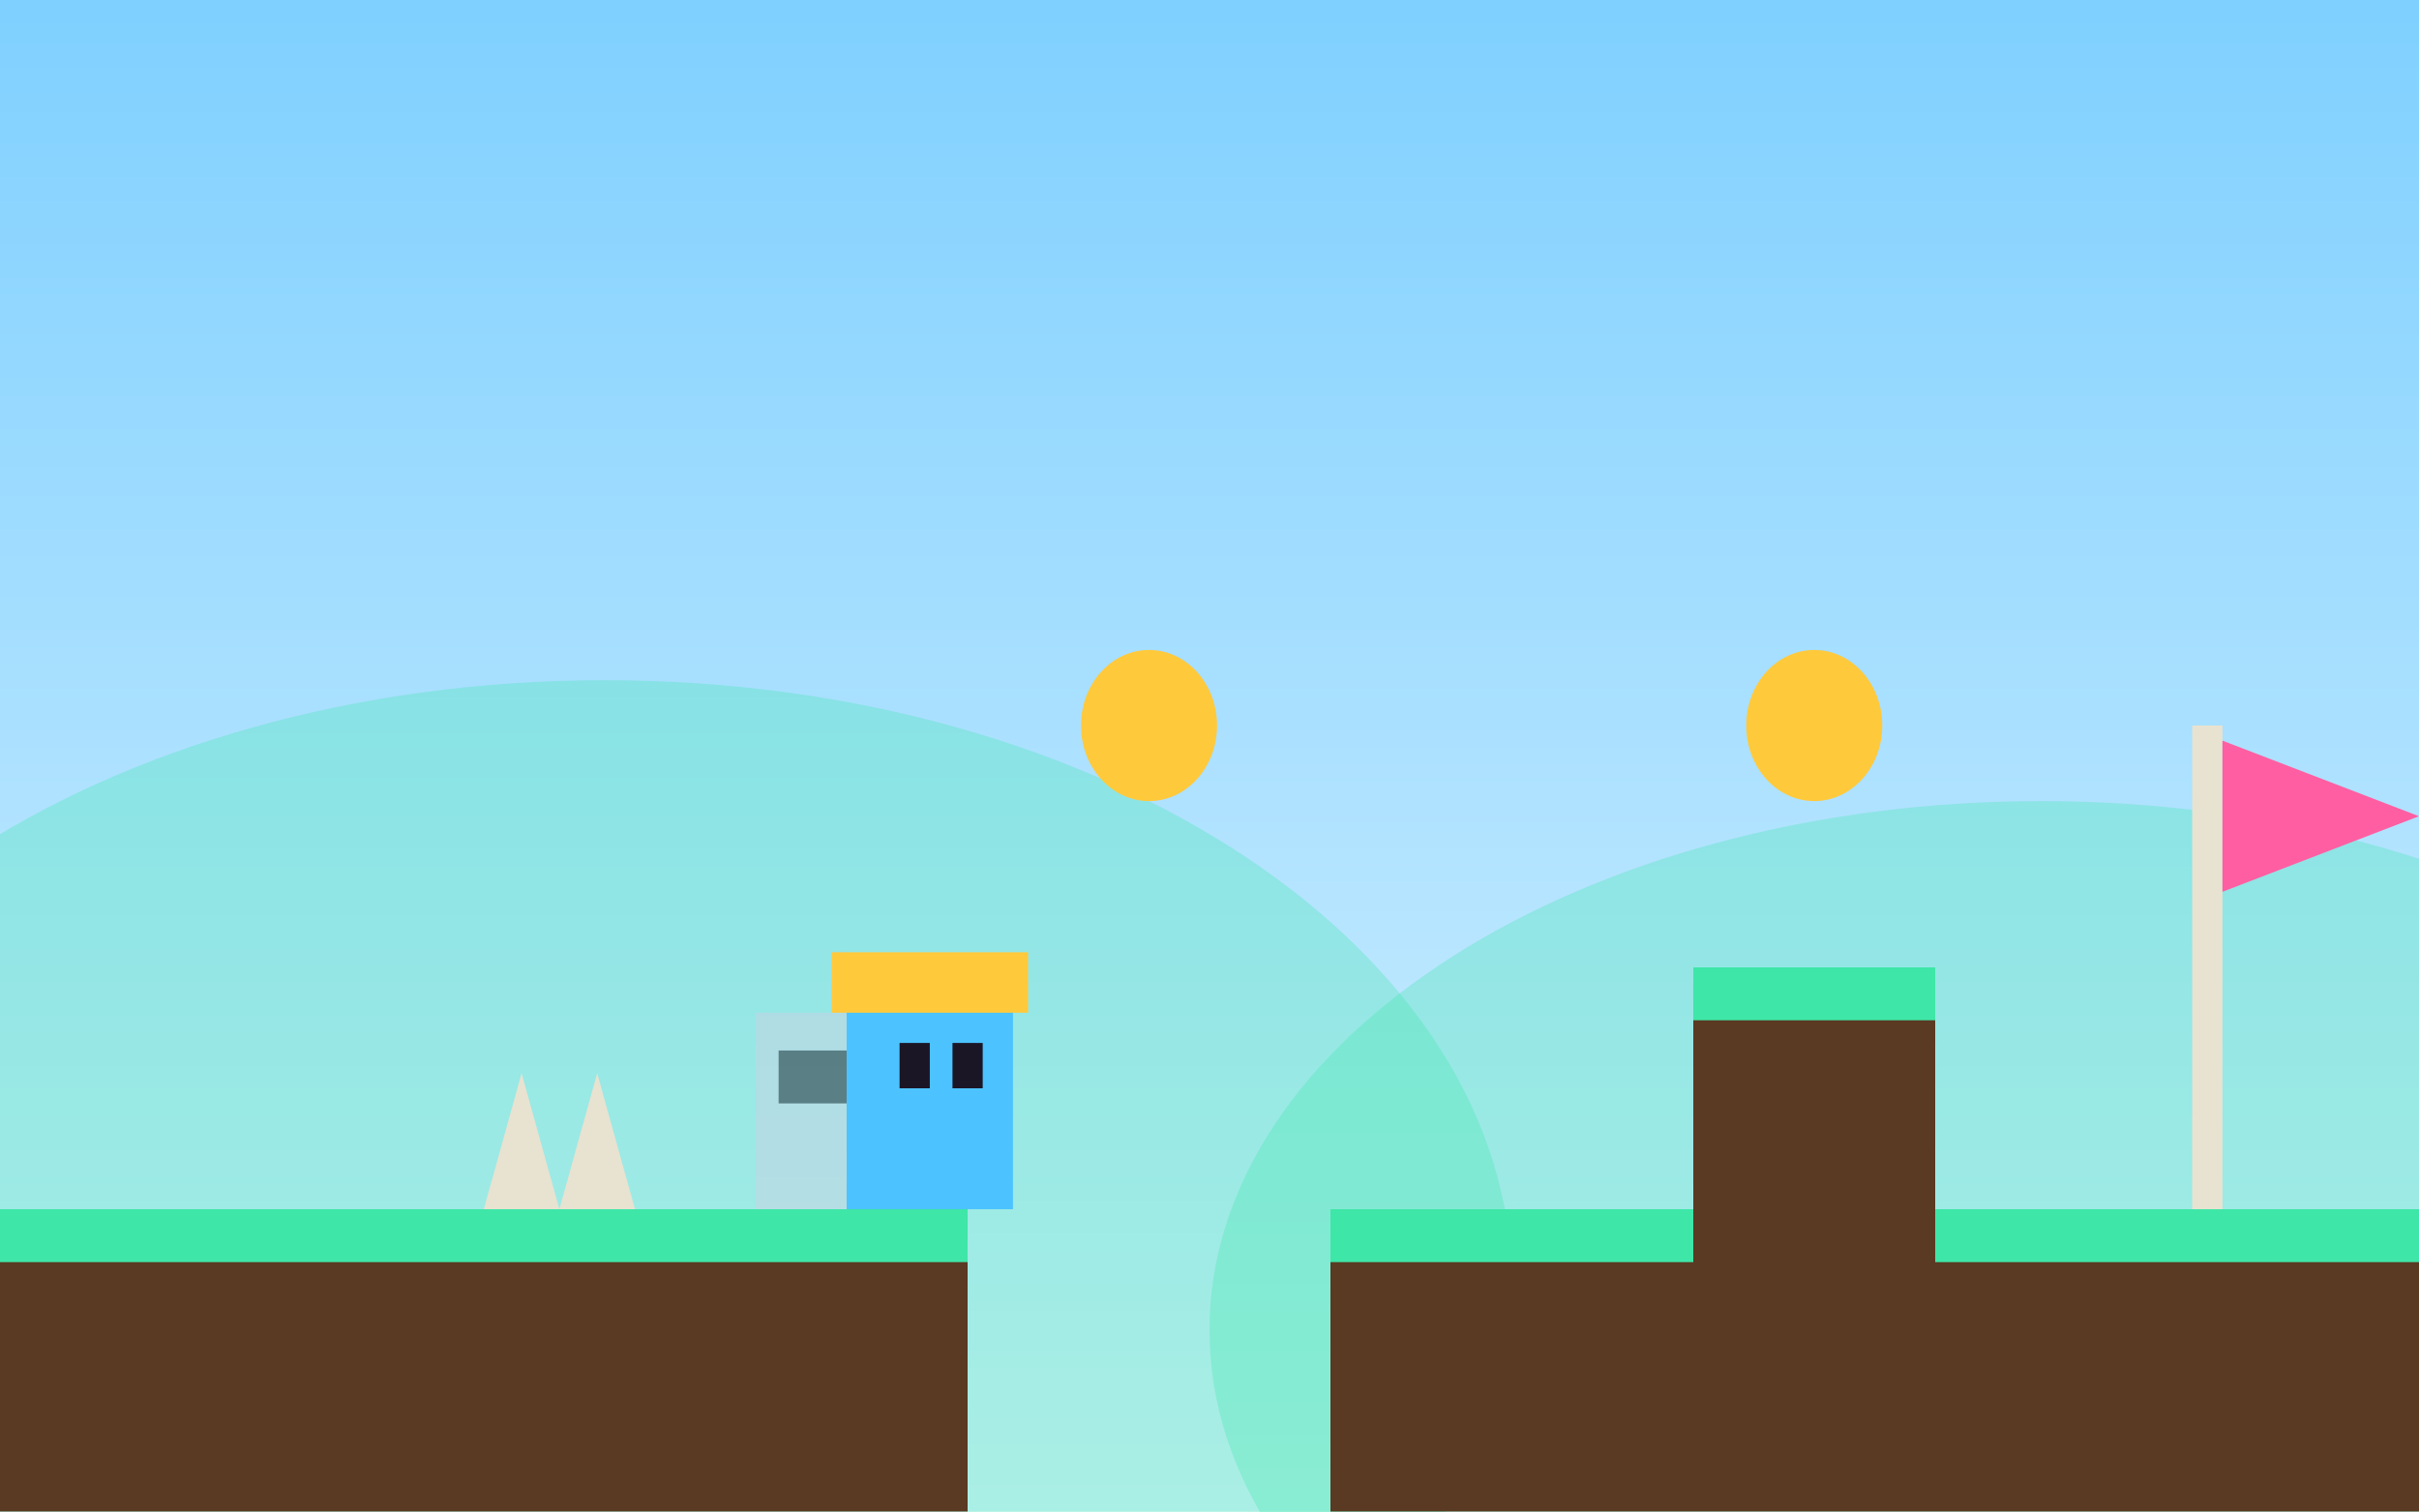
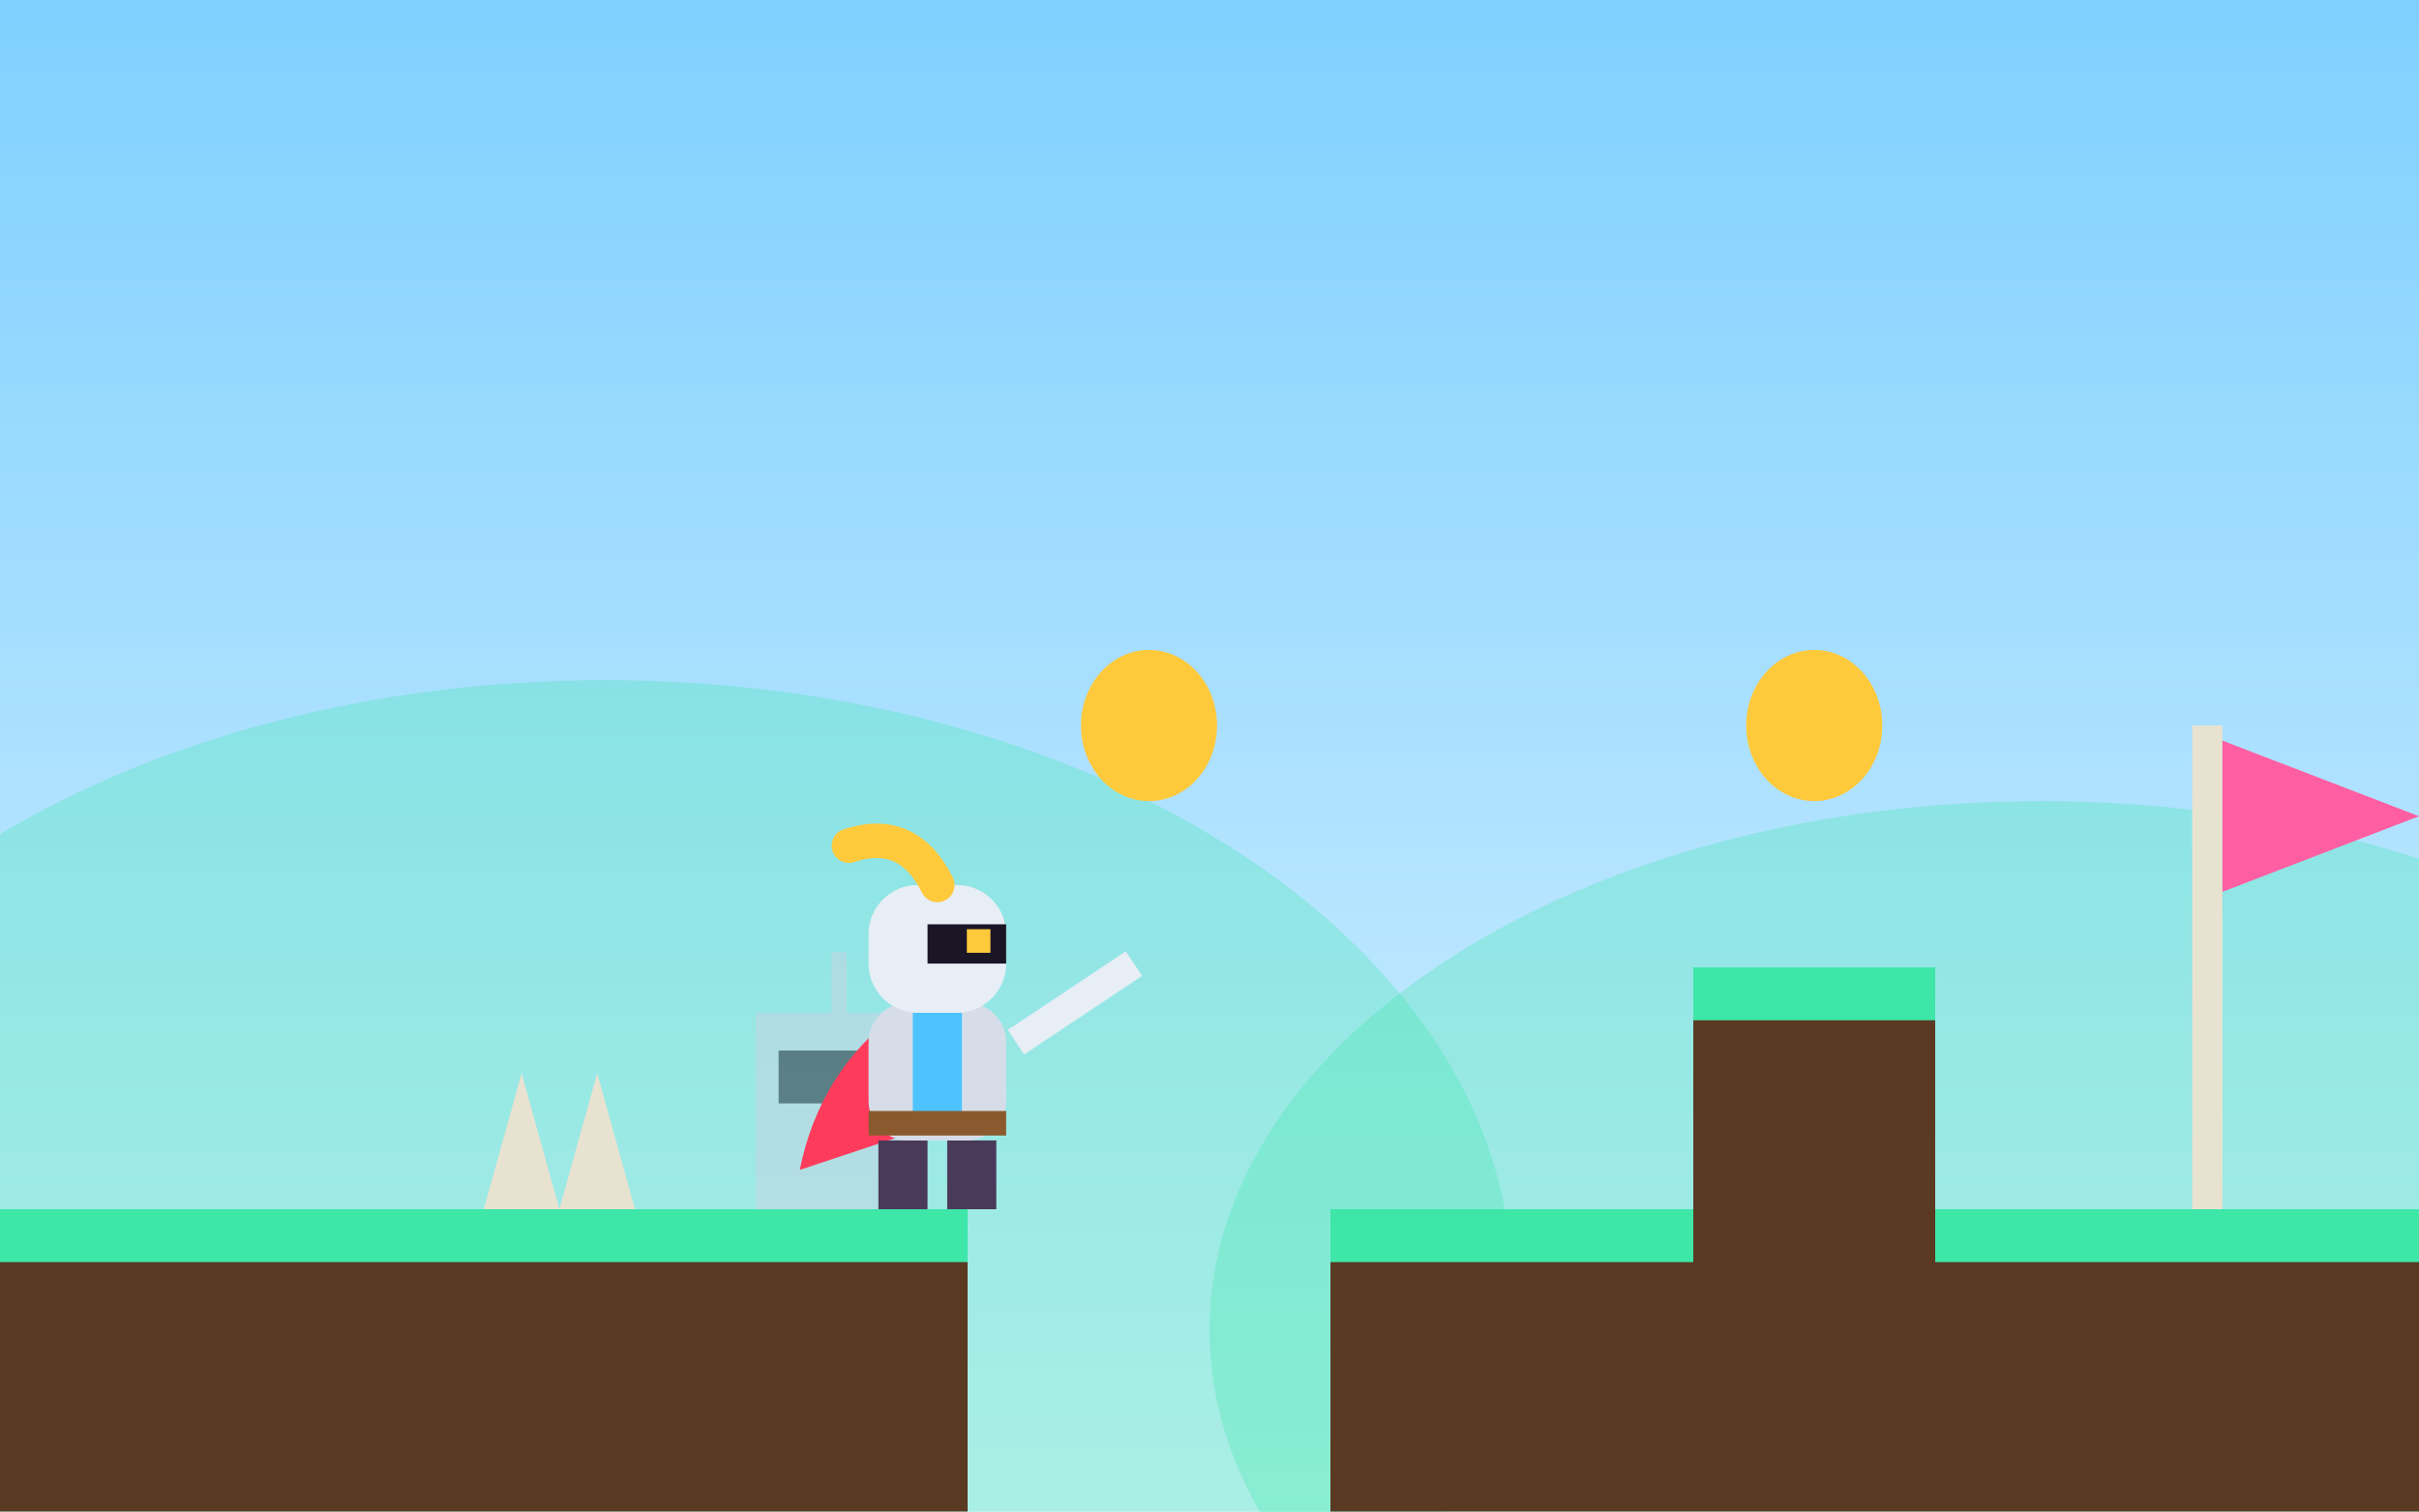
<svg xmlns="http://www.w3.org/2000/svg" viewBox="0 0 320 200">
  <style>
    .pq-h{animation:pq-jump 1.4s ease-in-out infinite}
    @keyframes pq-jump{0%,100%{transform:translate(0,0)}50%{transform:translate(34px,-46px)}}
    .pq-r{animation:pq-run 1.4s linear infinite;opacity:.5}
    @keyframes pq-run{0%{transform:translate(0,0)}50%{transform:translate(24px,-40px)}100%{transform:translate(48px,0)}}
    .pq-c{transform-box:fill-box;transform-origin:center;animation:pq-spin 1s linear infinite}
    @keyframes pq-spin{50%{transform:scaleX(.25)}}
  </style>
  <defs>
    <linearGradient id="pq-sky" x1="0" y1="0" x2="0" y2="1">
      <stop offset="0" stop-color="#7fd0ff" />
      <stop offset="1" stop-color="#d9f2ff" />
    </linearGradient>
  </defs>
  <rect width="320" height="200" fill="url(#pq-sky)" />
  <ellipse cx="80" cy="170" rx="120" ry="80" fill="#3ee6a8" opacity=".3" />
  <ellipse cx="270" cy="176" rx="110" ry="70" fill="#3ee6a8" opacity=".3" />
  <g fill="#5a3a22">
    <rect x="0" y="160" width="128" height="40" />
    <rect x="176" y="160" width="144" height="40" />
    <rect x="224" y="128" width="32" height="32" />
  </g>
  <g fill="#3ee6a8">
    <rect x="0" y="160" width="128" height="7" />
    <rect x="176" y="160" width="48" height="7" />
    <rect x="256" y="160" width="64" height="7" />
    <rect x="224" y="128" width="32" height="7" />
  </g>
  <g fill="#e8e2d0">
    <path d="M64 160l5-18 5 18zM74 160l5-18 5 18z" />
  </g>
  <g class="pq-c">
    <ellipse cx="152" cy="96" rx="9" ry="10" fill="#ffc93c" />
  </g>
  <g class="pq-c">
    <ellipse cx="240" cy="96" rx="9" ry="10" fill="#ffc93c" />
  </g>
  <rect x="290" y="96" width="4" height="64" fill="#e8e2d0" />
  <path d="M294 98l26 10-26 10z" fill="#ff5fa2" />
  <g class="pq-r">
    <rect x="100" y="134" width="22" height="26" fill="#c9d2e3" />
    <rect x="103" y="139" width="16" height="7" fill="#1b1626" />
    <rect x="110" y="126" width="2" height="9" fill="#c9d2e3" />
  </g>
  <g class="pq-h">
-     <rect x="112" y="132" width="22" height="28" fill="#4cc3ff" />
-     <rect x="110" y="126" width="26" height="8" fill="#ffc93c" />
-     <rect x="126" y="138" width="4" height="6" fill="#1b1626" />
-     <rect x="119" y="138" width="4" height="6" fill="#1b1626" />
+     <g transform="translate(124 160) scale(1.3)">
+       <path d="M-4-20Q-12-14-14-4L-2-8Z" fill="#ff3b5c" />
+       <rect x="-6" y="-7" width="5" height="7" fill="#4a3a5a" />
+       <rect x="1" y="-7" width="5" height="7" fill="#4a3a5a" />
+       <rect x="-7" y="-21" width="14" height="14" rx="4" fill="#d6dde8" />
+       <rect x="-2.5" y="-20" width="5" height="12" fill="#4cc3ff" />
+       <rect x="-7" y="-10" width="14" height="2.5" fill="#8a5a2e" />
+       <path d="M8-17l12-8" stroke="#e8eef5" stroke-width="3" />
+       <rect x="-7" y="-33" width="14" height="13" rx="5" fill="#e8eef5" />
+       <rect x="-1" y="-29" width="8" height="4" fill="#1b1626" />
+       <rect x="3" y="-28.5" width="2.4" height="2.4" fill="#ffc93c" />
+       <path d="M0-33q-3-6-9-4" stroke="#ffc93c" stroke-width="3.5" fill="none" stroke-linecap="round" />
+     </g>
  </g>
</svg>
